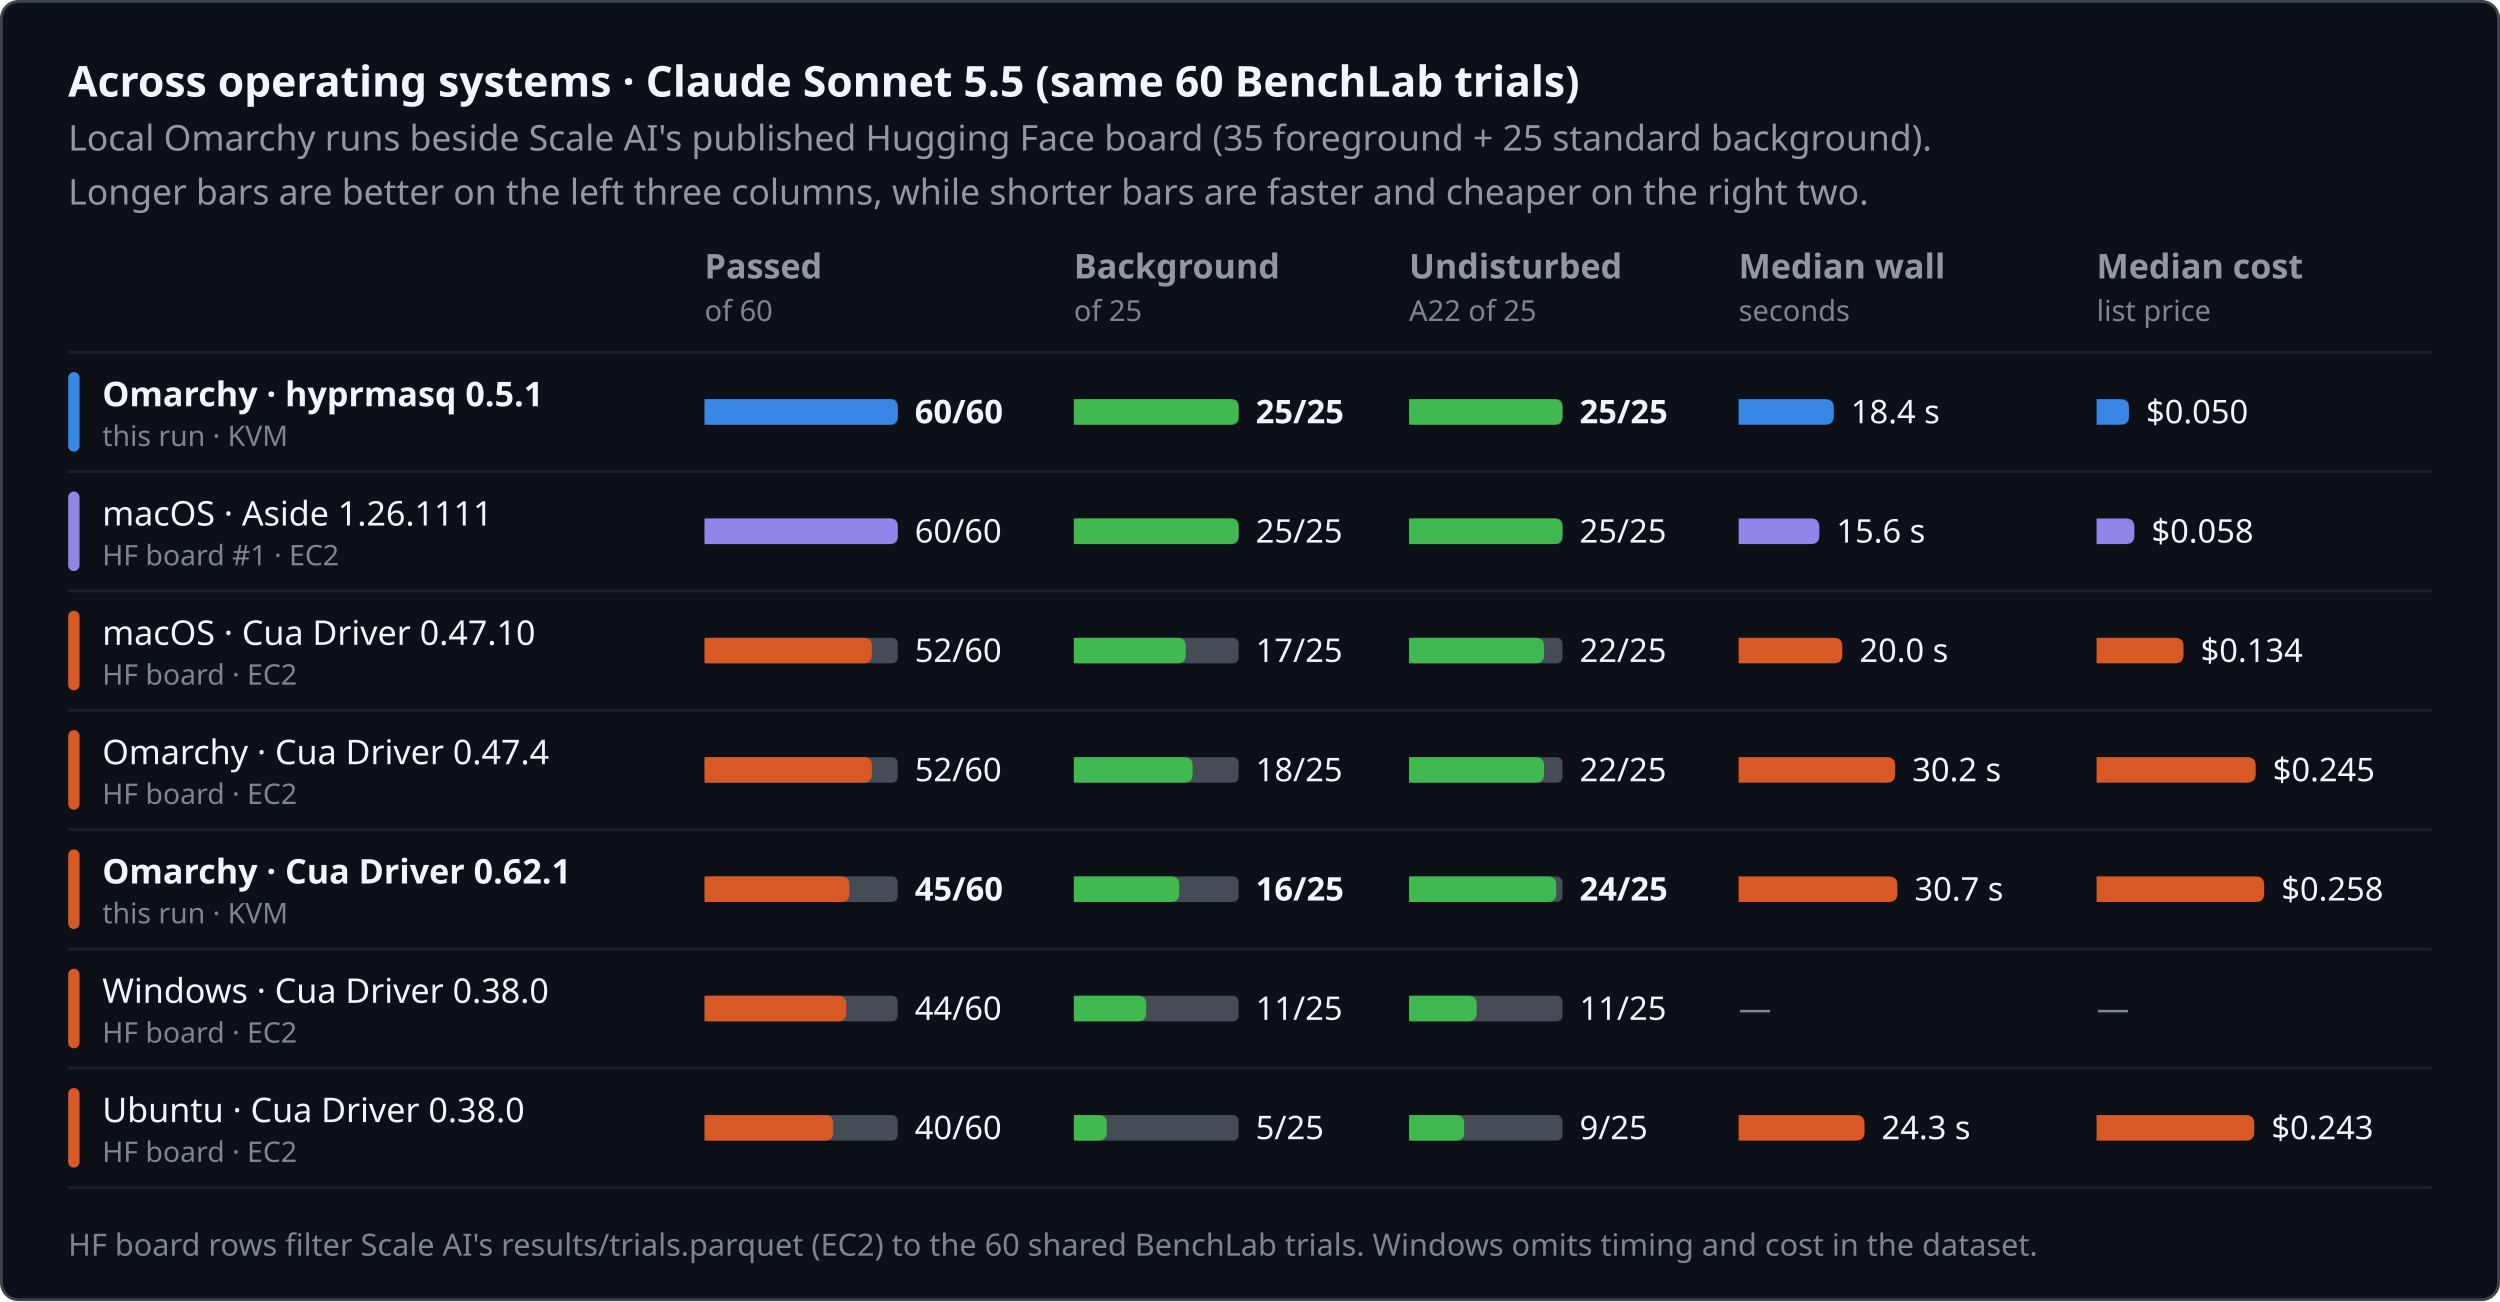
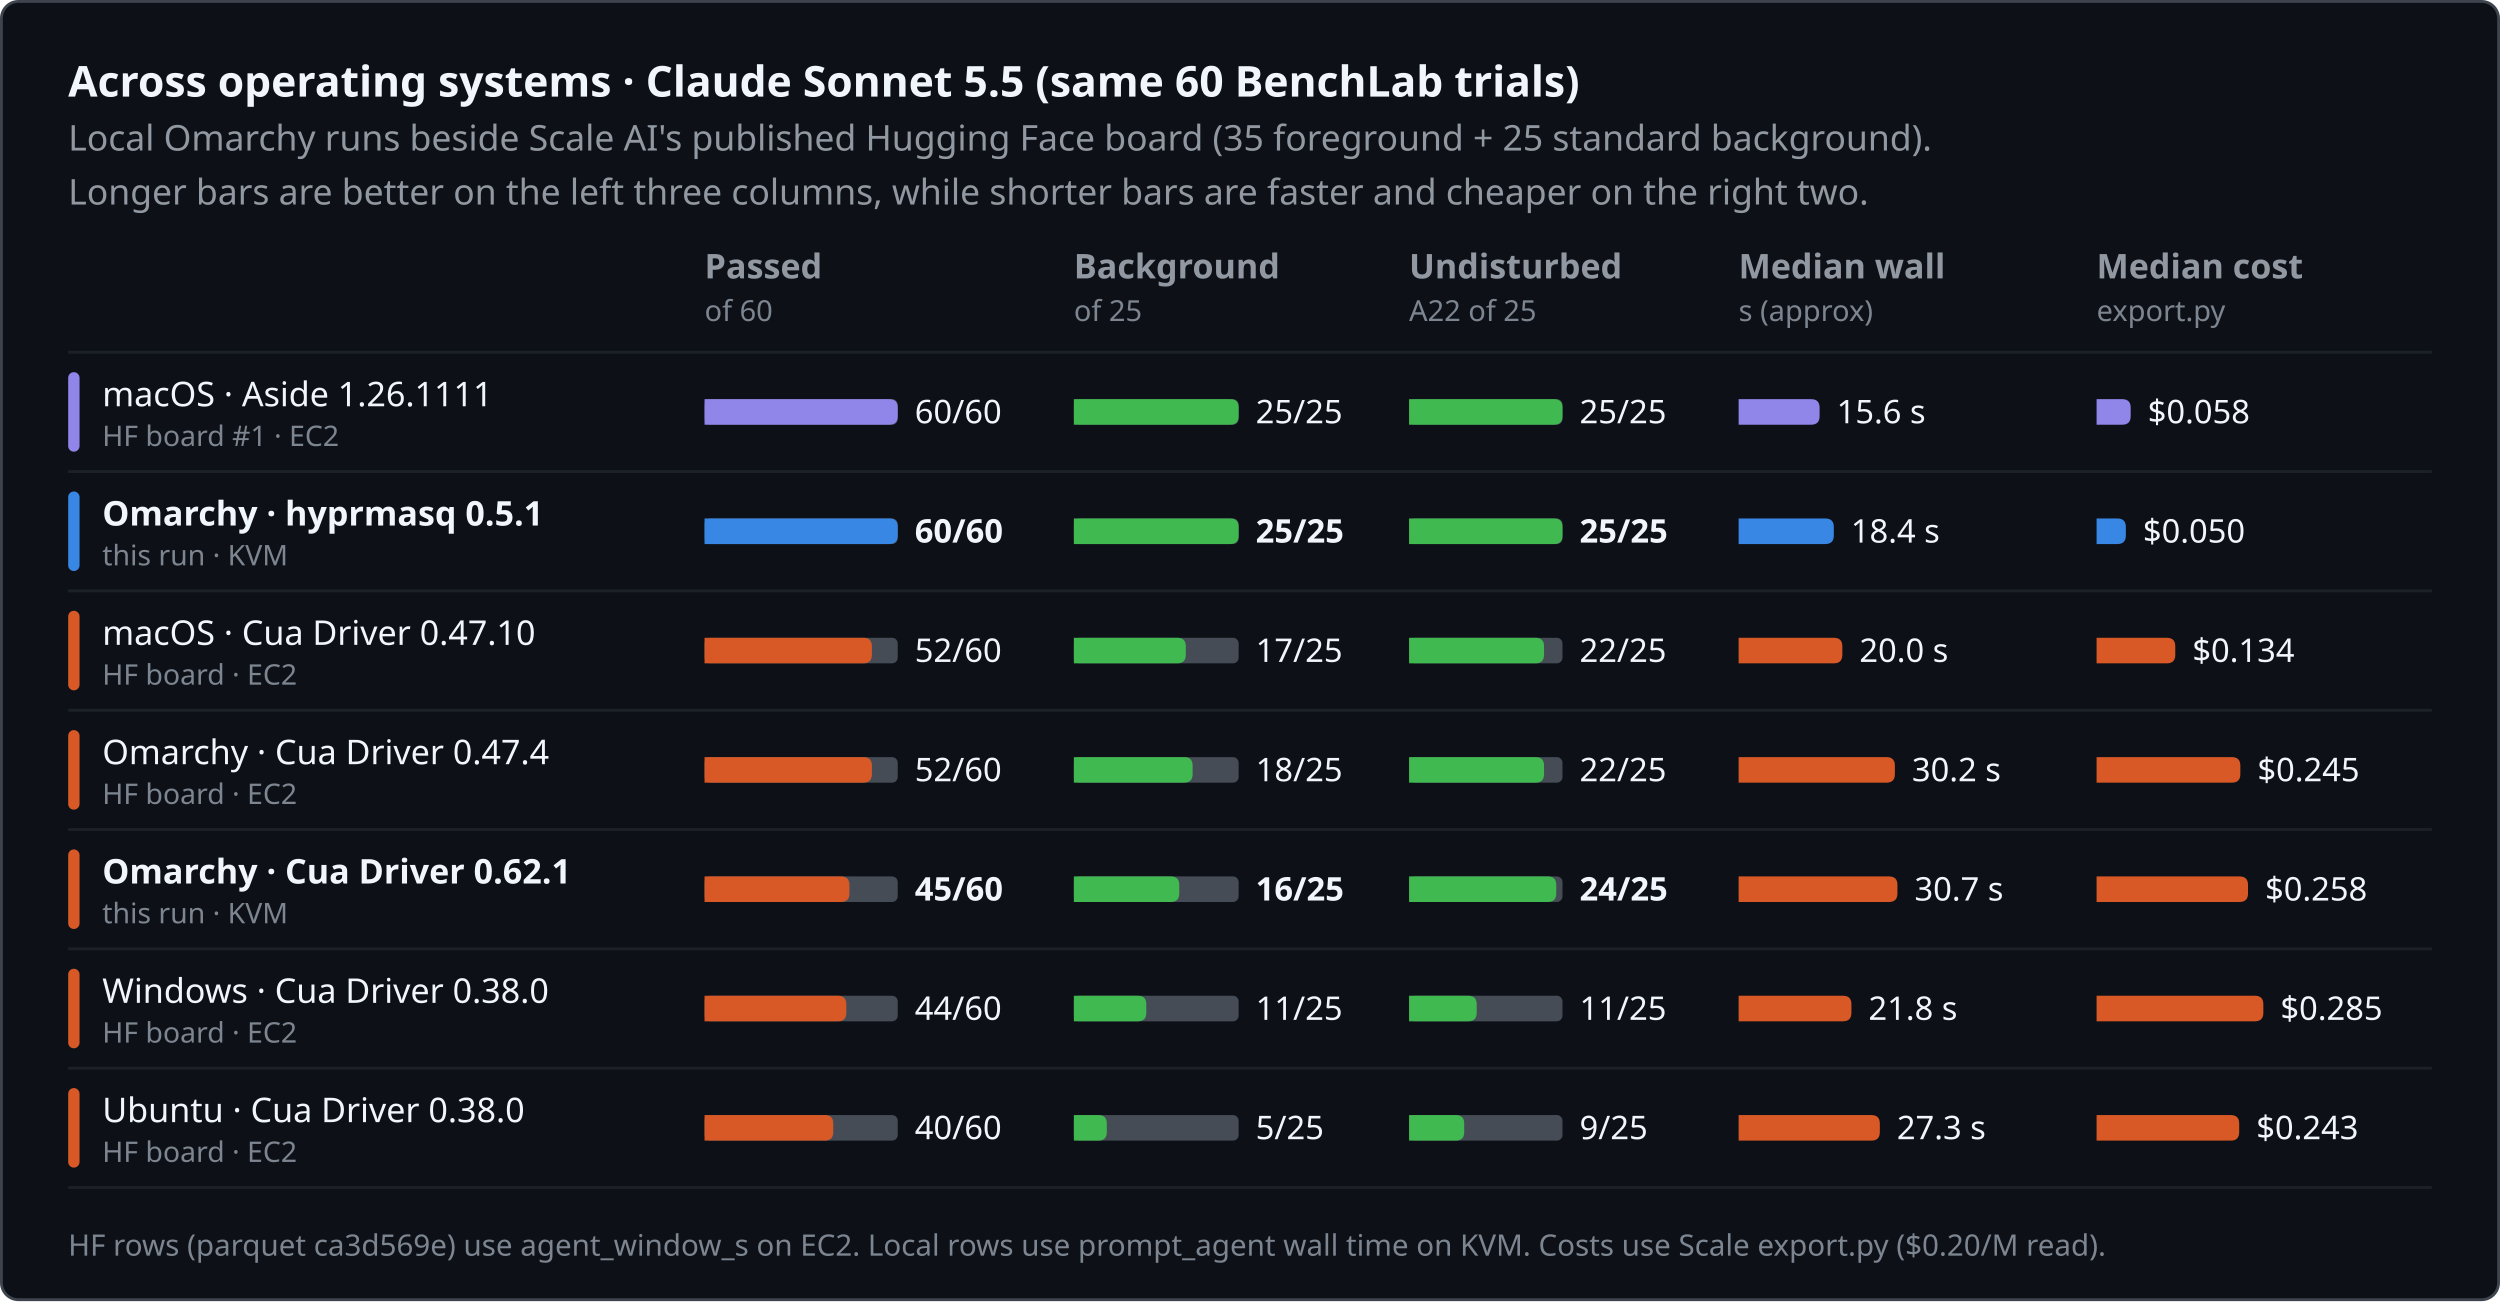
- <svg xmlns="http://www.w3.org/2000/svg" width="880" height="458" viewBox="0 0 880 458" role="img" aria-label="Claude Sonnet 5.5 on the same 60 BenchLab trials across operating systems: local Omarchy runs for hyprmasq 0.5.1 and Cua Driver 0.62.1 beside Scale AI's published Hugging Face board for macOS, Omarchy, Windows and Ubuntu, comparing total passed, background passed, A22 user-undisturbed, median wall time and median cost.">
+ <svg xmlns="http://www.w3.org/2000/svg" width="880" height="458" viewBox="0 0 880 458" role="img" aria-label="Claude Sonnet 5.5 on the same 60 BenchLab trials across operating systems: local Omarchy runs for hyprmasq 0.5.1 and Cua Driver 0.62.1 beside Scale AI's published Hugging Face board for macOS, Omarchy, Windows and Ubuntu, comparing total passed, background passed, A22 user-undisturbed, median wall time and Scale export.py median cost.">
  <style>text{font-family:-apple-system, BlinkMacSystemFont, "Segoe UI", "Noto Sans", Helvetica, Arial, sans-serif;font-variant-numeric:tabular-nums}.t{fill:#f0f6fc}.t2{fill:#9198a1}.m{fill:#7d8590}.bg{fill:#0d1117;stroke:#3d444d}.grid{stroke:#1c2128;stroke-width:1}.axis{stroke:#3d444d;stroke-width:1}.out{fill:#454c56}.pass{fill:#3fb950}.dot0{fill:#3987e5;stroke:#0d1117;stroke-width:1.5}.dot1{fill:#d95926;stroke:#0d1117;stroke-width:1.5}.ring1{fill:#0d1117;stroke:#d95926;stroke-width:1.75}.dot{fill:#d1d7e0;stroke:#0d1117;stroke-width:1.5}.whisker{stroke:#f0f6fc;stroke-width:1.5}.range{stroke:#3d444d;stroke-width:1.5}.s0{fill:#3987e5}.s1{fill:#d95926}.s6{fill:#9085e9}.s7{fill:#e66767}</style>
  <rect x="0.5" y="0.5" width="879" height="457" rx="6" class="bg" />
  <text x="24" y="34" class="t" font-size="15" font-weight="600">Across operating systems · Claude Sonnet 5.5 (same 60 BenchLab trials)</text>
  <text x="24" y="53" class="t2" font-size="12.5">Local Omarchy runs beside Scale AI's published Hugging Face board (35 foreground + 25 standard background).</text>
  <text x="24" y="72" class="t2" font-size="12.5">Longer bars are better on the left three columns, while shorter bars are faster and cheaper on the right two.</text>
  <text x="248" y="98" class="t2" font-size="12" font-weight="600">Passed</text>
  <text x="248" y="113" class="m" font-size="10.2">of 60</text>
  <text x="378" y="98" class="t2" font-size="12" font-weight="600">Background</text>
  <text x="378" y="113" class="m" font-size="10.2">of 25</text>
  <text x="496" y="98" class="t2" font-size="12" font-weight="600">Undisturbed</text>
  <text x="496" y="113" class="m" font-size="10.2">A22 of 25</text>
  <text x="612" y="98" class="t2" font-size="12" font-weight="600">Median wall</text>
-   <text x="612" y="113" class="m" font-size="10.2">seconds</text>
+   <text x="612" y="113" class="m" font-size="10.2">s (approx)</text>
  <text x="738" y="98" class="t2" font-size="12" font-weight="600">Median cost</text>
-   <text x="738" y="113" class="m" font-size="10.2">list price</text>
+   <text x="738" y="113" class="m" font-size="10.2">export.py</text>
  <line x1="24" y1="124" x2="856" y2="124" class="grid" />
-   <rect x="24" y="131" width="4" height="28" class="s0" rx="2" />
-   <text x="36" y="143" class="t" font-size="12" font-weight="600">Omarchy · hyprmasq 0.5.1</text>
-   <text x="36" y="157" class="m" font-size="10">this run · KVM</text>
+   <rect x="24" y="131" width="4" height="28" class="s6" rx="2" />
+   <text x="36" y="143" class="t" font-size="12">macOS · Aside 1.26.1111</text>
+   <text x="36" y="157" class="m" font-size="10">HF board #1 · EC2</text>
  <rect x="248" y="140.5" width="68" height="9" class="out" rx="2" />
-   <path d="M248 140.5H313Q316 140.5 316 143.5V146.5Q316 149.5 313 149.5H248Z" class="s0" />
-   <text x="322" y="149" class="t" font-size="11.5" font-weight="600">60/60</text>
+   <path d="M248 140.5H313Q316 140.5 316 143.5V146.5Q316 149.5 313 149.5H248Z" class="s6" />
+   <text x="322" y="149" class="t" font-size="11.5">60/60</text>
  <rect x="378" y="140.5" width="58" height="9" class="out" rx="2" />
  <path d="M378 140.5H433Q436 140.5 436 143.5V146.5Q436 149.5 433 149.5H378Z" class="pass" />
-   <text x="442" y="149" class="t" font-size="11.5" font-weight="600">25/25</text>
+   <text x="442" y="149" class="t" font-size="11.5">25/25</text>
  <rect x="496" y="140.5" width="54" height="9" class="out" rx="2" />
  <path d="M496 140.5H547Q550 140.5 550 143.5V146.5Q550 149.5 547 149.5H496Z" class="pass" />
-   <text x="556" y="149" class="t" font-size="11.5" font-weight="600">25/25</text>
-   <path d="M612 140.5H642.5Q645.5 140.5 645.5 143.5V146.5Q645.5 149.5 642.5 149.5H612Z" class="s0" />
-   <text x="651.5" y="149" class="t" font-size="11.5">18.4 s</text>
-   <path d="M738 140.5H746.4Q749.4 140.5 749.4 143.5V146.5Q749.4 149.5 746.4 149.5H738Z" class="s0" />
-   <text x="755.4" y="149" class="t" font-size="11.5">$0.050</text>
+   <text x="556" y="149" class="t" font-size="11.5">25/25</text>
+   <path d="M612 140.5H637.5Q640.5 140.5 640.5 143.5V146.5Q640.5 149.5 637.5 149.5H612Z" class="s6" />
+   <text x="646.5" y="149" class="t" font-size="11.5">15.6 s</text>
+   <path d="M738 140.5H747Q750 140.5 750 143.5V146.5Q750 149.5 747 149.5H738Z" class="s6" />
+   <text x="756" y="149" class="t" font-size="11.5">$0.058</text>
  <line x1="24" y1="166" x2="856" y2="166" class="grid" />
-   <rect x="24" y="173" width="4" height="28" class="s6" rx="2" />
-   <text x="36" y="185" class="t" font-size="12">macOS · Aside 1.26.1111</text>
-   <text x="36" y="199" class="m" font-size="10">HF board #1 · EC2</text>
+   <rect x="24" y="173" width="4" height="28" class="s0" rx="2" />
+   <text x="36" y="185" class="t" font-size="12" font-weight="600">Omarchy · hyprmasq 0.5.1</text>
+   <text x="36" y="199" class="m" font-size="10">this run · KVM</text>
  <rect x="248" y="182.5" width="68" height="9" class="out" rx="2" />
-   <path d="M248 182.5H313Q316 182.5 316 185.5V188.5Q316 191.5 313 191.5H248Z" class="s6" />
-   <text x="322" y="191" class="t" font-size="11.5">60/60</text>
+   <path d="M248 182.5H313Q316 182.5 316 185.5V188.5Q316 191.5 313 191.5H248Z" class="s0" />
+   <text x="322" y="191" class="t" font-size="11.5" font-weight="600">60/60</text>
  <rect x="378" y="182.5" width="58" height="9" class="out" rx="2" />
  <path d="M378 182.5H433Q436 182.5 436 185.5V188.5Q436 191.5 433 191.5H378Z" class="pass" />
-   <text x="442" y="191" class="t" font-size="11.5">25/25</text>
+   <text x="442" y="191" class="t" font-size="11.5" font-weight="600">25/25</text>
  <rect x="496" y="182.5" width="54" height="9" class="out" rx="2" />
  <path d="M496 182.5H547Q550 182.5 550 185.5V188.5Q550 191.5 547 191.5H496Z" class="pass" />
-   <text x="556" y="191" class="t" font-size="11.5">25/25</text>
-   <path d="M612 182.5H637.4Q640.4 182.5 640.4 185.5V188.5Q640.4 191.5 637.4 191.5H612Z" class="s6" />
-   <text x="646.4" y="191" class="t" font-size="11.5">15.6 s</text>
-   <path d="M738 182.5H748.3Q751.3 182.5 751.3 185.5V188.5Q751.3 191.5 748.3 191.5H738Z" class="s6" />
-   <text x="757.3" y="191" class="t" font-size="11.5">$0.058</text>
+   <text x="556" y="191" class="t" font-size="11.5" font-weight="600">25/25</text>
+   <path d="M612 182.5H642.5Q645.5 182.5 645.5 185.5V188.5Q645.5 191.5 642.5 191.5H612Z" class="s0" />
+   <text x="651.5" y="191" class="t" font-size="11.5">18.4 s</text>
+   <path d="M738 182.5H745.3Q748.3 182.5 748.3 185.5V188.5Q748.3 191.5 745.3 191.5H738Z" class="s0" />
+   <text x="754.3" y="191" class="t" font-size="11.5">$0.050</text>
  <line x1="24" y1="208" x2="856" y2="208" class="grid" />
  <rect x="24" y="215" width="4" height="28" class="s1" rx="2" />
  <text x="36" y="227" class="t" font-size="12">macOS · Cua Driver 0.47.10</text>
  <text x="36" y="241" class="m" font-size="10">HF board · EC2</text>
  <rect x="248" y="224.5" width="68" height="9" class="out" rx="2" />
  <path d="M248 224.5H303.9Q306.9 224.5 306.9 227.5V230.5Q306.9 233.5 303.9 233.5H248Z" class="s1" />
  <text x="322" y="233" class="t" font-size="11.5">52/60</text>
  <rect x="378" y="224.5" width="58" height="9" class="out" rx="2" />
  <path d="M378 224.5H414.4Q417.4 224.5 417.4 227.5V230.5Q417.4 233.5 414.4 233.5H378Z" class="pass" />
  <text x="442" y="233" class="t" font-size="11.5">17/25</text>
  <rect x="496" y="224.5" width="54" height="9" class="out" rx="2" />
  <path d="M496 224.5H540.5Q543.5 224.5 543.5 227.5V230.5Q543.5 233.5 540.5 233.5H496Z" class="pass" />
  <text x="556" y="233" class="t" font-size="11.5">22/25</text>
  <path d="M612 224.5H645.5Q648.5 224.5 648.5 227.5V230.5Q648.5 233.5 645.5 233.5H612Z" class="s1" />
  <text x="654.5" y="233" class="t" font-size="11.5">20.0 s</text>
-   <path d="M738 224.5H765.6Q768.6 224.5 768.6 227.5V230.5Q768.6 233.5 765.6 233.5H738Z" class="s1" />
-   <text x="774.6" y="233" class="t" font-size="11.5">$0.134</text>
+   <path d="M738 224.5H762.7Q765.7 224.5 765.7 227.5V230.5Q765.7 233.5 762.7 233.5H738Z" class="s1" />
+   <text x="771.7" y="233" class="t" font-size="11.5">$0.134</text>
  <line x1="24" y1="250" x2="856" y2="250" class="grid" />
  <rect x="24" y="257" width="4" height="28" class="s1" rx="2" />
  <text x="36" y="269" class="t" font-size="12">Omarchy · Cua Driver 0.47.4</text>
  <text x="36" y="283" class="m" font-size="10">HF board · EC2</text>
  <rect x="248" y="266.5" width="68" height="9" class="out" rx="2" />
  <path d="M248 266.5H303.9Q306.9 266.5 306.9 269.5V272.5Q306.9 275.5 303.9 275.5H248Z" class="s1" />
  <text x="322" y="275" class="t" font-size="11.5">52/60</text>
  <rect x="378" y="266.5" width="58" height="9" class="out" rx="2" />
  <path d="M378 266.5H416.8Q419.8 266.5 419.8 269.5V272.5Q419.8 275.5 416.8 275.5H378Z" class="pass" />
  <text x="442" y="275" class="t" font-size="11.5">18/25</text>
  <rect x="496" y="266.5" width="54" height="9" class="out" rx="2" />
  <path d="M496 266.5H540.5Q543.5 266.5 543.5 269.5V272.5Q543.5 275.5 540.5 275.5H496Z" class="pass" />
  <text x="556" y="275" class="t" font-size="11.5">22/25</text>
-   <path d="M612 266.5H664.1Q667.1 266.5 667.1 269.5V272.5Q667.1 275.5 664.1 275.5H612Z" class="s1" />
-   <text x="673.1" y="275" class="t" font-size="11.5">30.2 s</text>
-   <path d="M738 266.5H791Q794 266.5 794 269.5V272.5Q794 275.5 791 275.5H738Z" class="s1" />
-   <text x="800" y="275" class="t" font-size="11.5">$0.245</text>
+   <path d="M612 266.5H664Q667 266.5 667 269.5V272.5Q667 275.5 664 275.5H612Z" class="s1" />
+   <text x="673" y="275" class="t" font-size="11.5">30.2 s</text>
+   <path d="M738 266.5H785.6Q788.6 266.5 788.6 269.5V272.5Q788.6 275.5 785.6 275.5H738Z" class="s1" />
+   <text x="794.6" y="275" class="t" font-size="11.5">$0.245</text>
  <line x1="24" y1="292" x2="856" y2="292" class="grid" />
  <rect x="24" y="299" width="4" height="28" class="s1" rx="2" />
  <text x="36" y="311" class="t" font-size="12" font-weight="600">Omarchy · Cua Driver 0.62.1</text>
  <text x="36" y="325" class="m" font-size="10">this run · KVM</text>
  <rect x="248" y="308.5" width="68" height="9" class="out" rx="2" />
  <path d="M248 308.5H296Q299 308.5 299 311.5V314.5Q299 317.5 296 317.5H248Z" class="s1" />
  <text x="322" y="317" class="t" font-size="11.5" font-weight="600">45/60</text>
  <rect x="378" y="308.5" width="58" height="9" class="out" rx="2" />
  <path d="M378 308.5H412.1Q415.1 308.5 415.1 311.5V314.5Q415.1 317.5 412.1 317.5H378Z" class="pass" />
  <text x="442" y="317" class="t" font-size="11.5" font-weight="600">16/25</text>
  <rect x="496" y="308.5" width="54" height="9" class="out" rx="2" />
  <path d="M496 308.5H544.8Q547.8 308.5 547.8 311.5V314.5Q547.8 317.5 544.8 317.5H496Z" class="pass" />
  <text x="556" y="317" class="t" font-size="11.5" font-weight="600">24/25</text>
  <path d="M612 308.5H664.9Q667.9 308.5 667.9 311.5V314.5Q667.9 317.5 664.9 317.5H612Z" class="s1" />
  <text x="673.9" y="317" class="t" font-size="11.5">30.7 s</text>
-   <path d="M738 308.5H794Q797 308.5 797 311.5V314.5Q797 317.5 794 317.5H738Z" class="s1" />
-   <text x="803" y="317" class="t" font-size="11.5">$0.258</text>
+   <path d="M738 308.5H788.3Q791.3 308.5 791.3 311.5V314.5Q791.3 317.5 788.3 317.5H738Z" class="s1" />
+   <text x="797.3" y="317" class="t" font-size="11.5">$0.258</text>
  <line x1="24" y1="334" x2="856" y2="334" class="grid" />
  <rect x="24" y="341" width="4" height="28" class="s1" rx="2" />
  <text x="36" y="353" class="t" font-size="12">Windows · Cua Driver 0.38.0</text>
  <text x="36" y="367" class="m" font-size="10">HF board · EC2</text>
  <rect x="248" y="350.5" width="68" height="9" class="out" rx="2" />
  <path d="M248 350.5H294.9Q297.9 350.5 297.9 353.5V356.5Q297.9 359.5 294.9 359.5H248Z" class="s1" />
  <text x="322" y="359" class="t" font-size="11.5">44/60</text>
  <rect x="378" y="350.5" width="58" height="9" class="out" rx="2" />
  <path d="M378 350.5H400.5Q403.5 350.5 403.5 353.5V356.5Q403.5 359.5 400.5 359.5H378Z" class="pass" />
  <text x="442" y="359" class="t" font-size="11.5">11/25</text>
  <rect x="496" y="350.5" width="54" height="9" class="out" rx="2" />
  <path d="M496 350.5H516.8Q519.8 350.5 519.8 353.5V356.5Q519.8 359.5 516.8 359.5H496Z" class="pass" />
  <text x="556" y="359" class="t" font-size="11.5">11/25</text>
-   <text x="612" y="359" class="m" font-size="11.5">—</text>
-   <text x="738" y="359" class="m" font-size="11.5">—</text>
+   <path d="M612 350.5H648.7Q651.7 350.5 651.7 353.5V356.5Q651.7 359.5 648.7 359.5H612Z" class="s1" />
+   <text x="657.7" y="359" class="t" font-size="11.5">21.8 s</text>
+   <path d="M738 350.5H793.7Q796.7 350.5 796.7 353.5V356.5Q796.7 359.5 793.7 359.5H738Z" class="s1" />
+   <text x="802.7" y="359" class="t" font-size="11.5">$0.285</text>
  <line x1="24" y1="376" x2="856" y2="376" class="grid" />
  <rect x="24" y="383" width="4" height="28" class="s1" rx="2" />
  <text x="36" y="395" class="t" font-size="12">Ubuntu · Cua Driver 0.38.0</text>
  <text x="36" y="409" class="m" font-size="10">HF board · EC2</text>
  <rect x="248" y="392.5" width="68" height="9" class="out" rx="2" />
  <path d="M248 392.5H290.3Q293.3 392.5 293.3 395.5V398.5Q293.3 401.5 290.3 401.5H248Z" class="s1" />
  <text x="322" y="401" class="t" font-size="11.5">40/60</text>
  <rect x="378" y="392.5" width="58" height="9" class="out" rx="2" />
  <path d="M378 392.5H386.6Q389.6 392.5 389.6 395.5V398.5Q389.6 401.5 386.6 401.5H378Z" class="pass" />
  <text x="442" y="401" class="t" font-size="11.5">5/25</text>
  <rect x="496" y="392.5" width="54" height="9" class="out" rx="2" />
  <path d="M496 392.5H512.4Q515.4 392.5 515.4 395.5V398.5Q515.4 401.5 512.4 401.5H496Z" class="pass" />
  <text x="556" y="401" class="t" font-size="11.5">9/25</text>
-   <path d="M612 392.5H653.3Q656.3 392.5 656.3 395.5V398.5Q656.3 401.5 653.3 401.5H612Z" class="s1" />
-   <text x="662.3" y="401" class="t" font-size="11.5">24.3 s</text>
-   <path d="M738 392.5H790.5Q793.5 392.5 793.5 395.5V398.5Q793.5 401.5 790.5 401.5H738Z" class="s1" />
-   <text x="799.5" y="401" class="t" font-size="11.5">$0.243</text>
+   <path d="M612 392.5H658.7Q661.7 392.5 661.7 395.5V398.5Q661.7 401.5 658.7 401.5H612Z" class="s1" />
+   <text x="667.7" y="401" class="t" font-size="11.5">27.3 s</text>
+   <path d="M738 392.5H785.2Q788.2 392.5 788.2 395.5V398.5Q788.2 401.5 785.2 401.5H738Z" class="s1" />
+   <text x="794.2" y="401" class="t" font-size="11.5">$0.243</text>
  <line x1="24" y1="418" x2="856" y2="418" class="grid" />
-   <text x="24" y="442" class="m" font-size="10.8">HF board rows filter Scale AI's results/trials.parquet (EC2) to the 60 shared BenchLab trials. Windows omits timing and cost in the dataset.</text>
+   <text x="24" y="442" class="m" font-size="10.4">HF rows (parquet ca3d569e) use agent_window_s on EC2. Local rows use prompt_agent wall time on KVM. Costs use Scale export.py ($0.20/M read).</text>
</svg>
